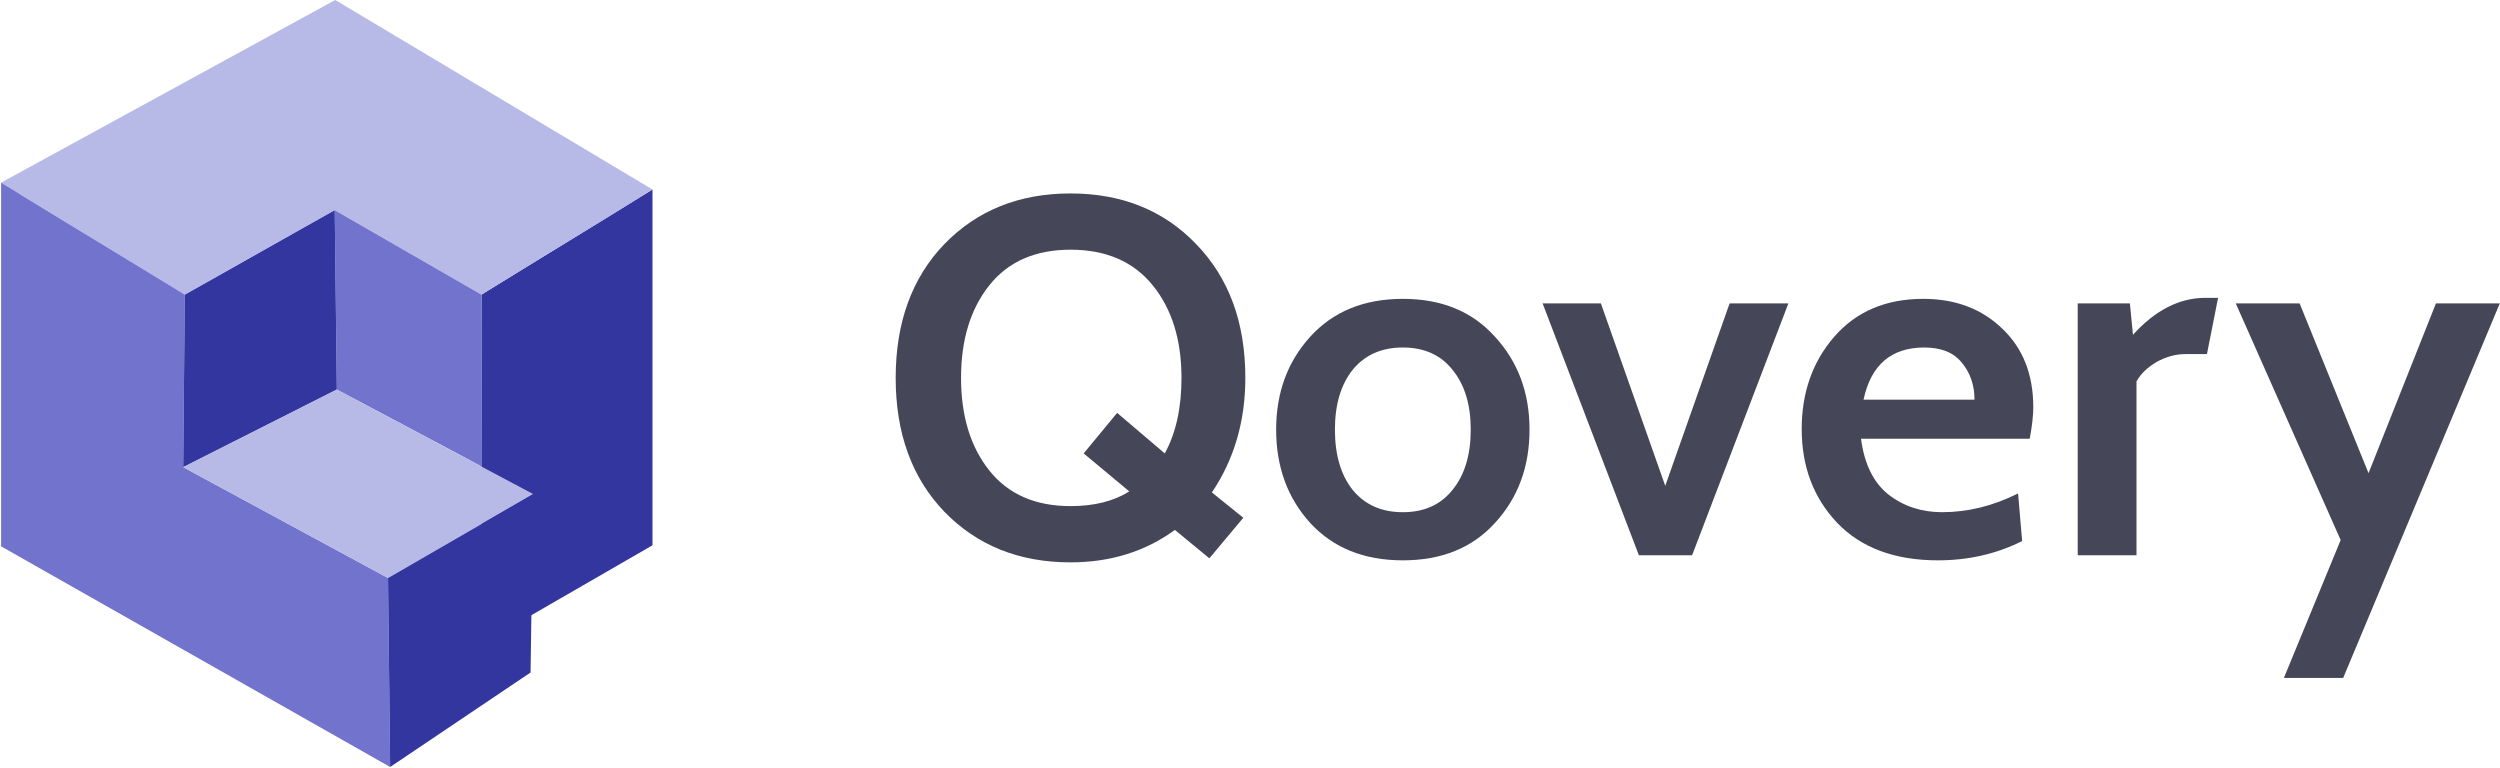
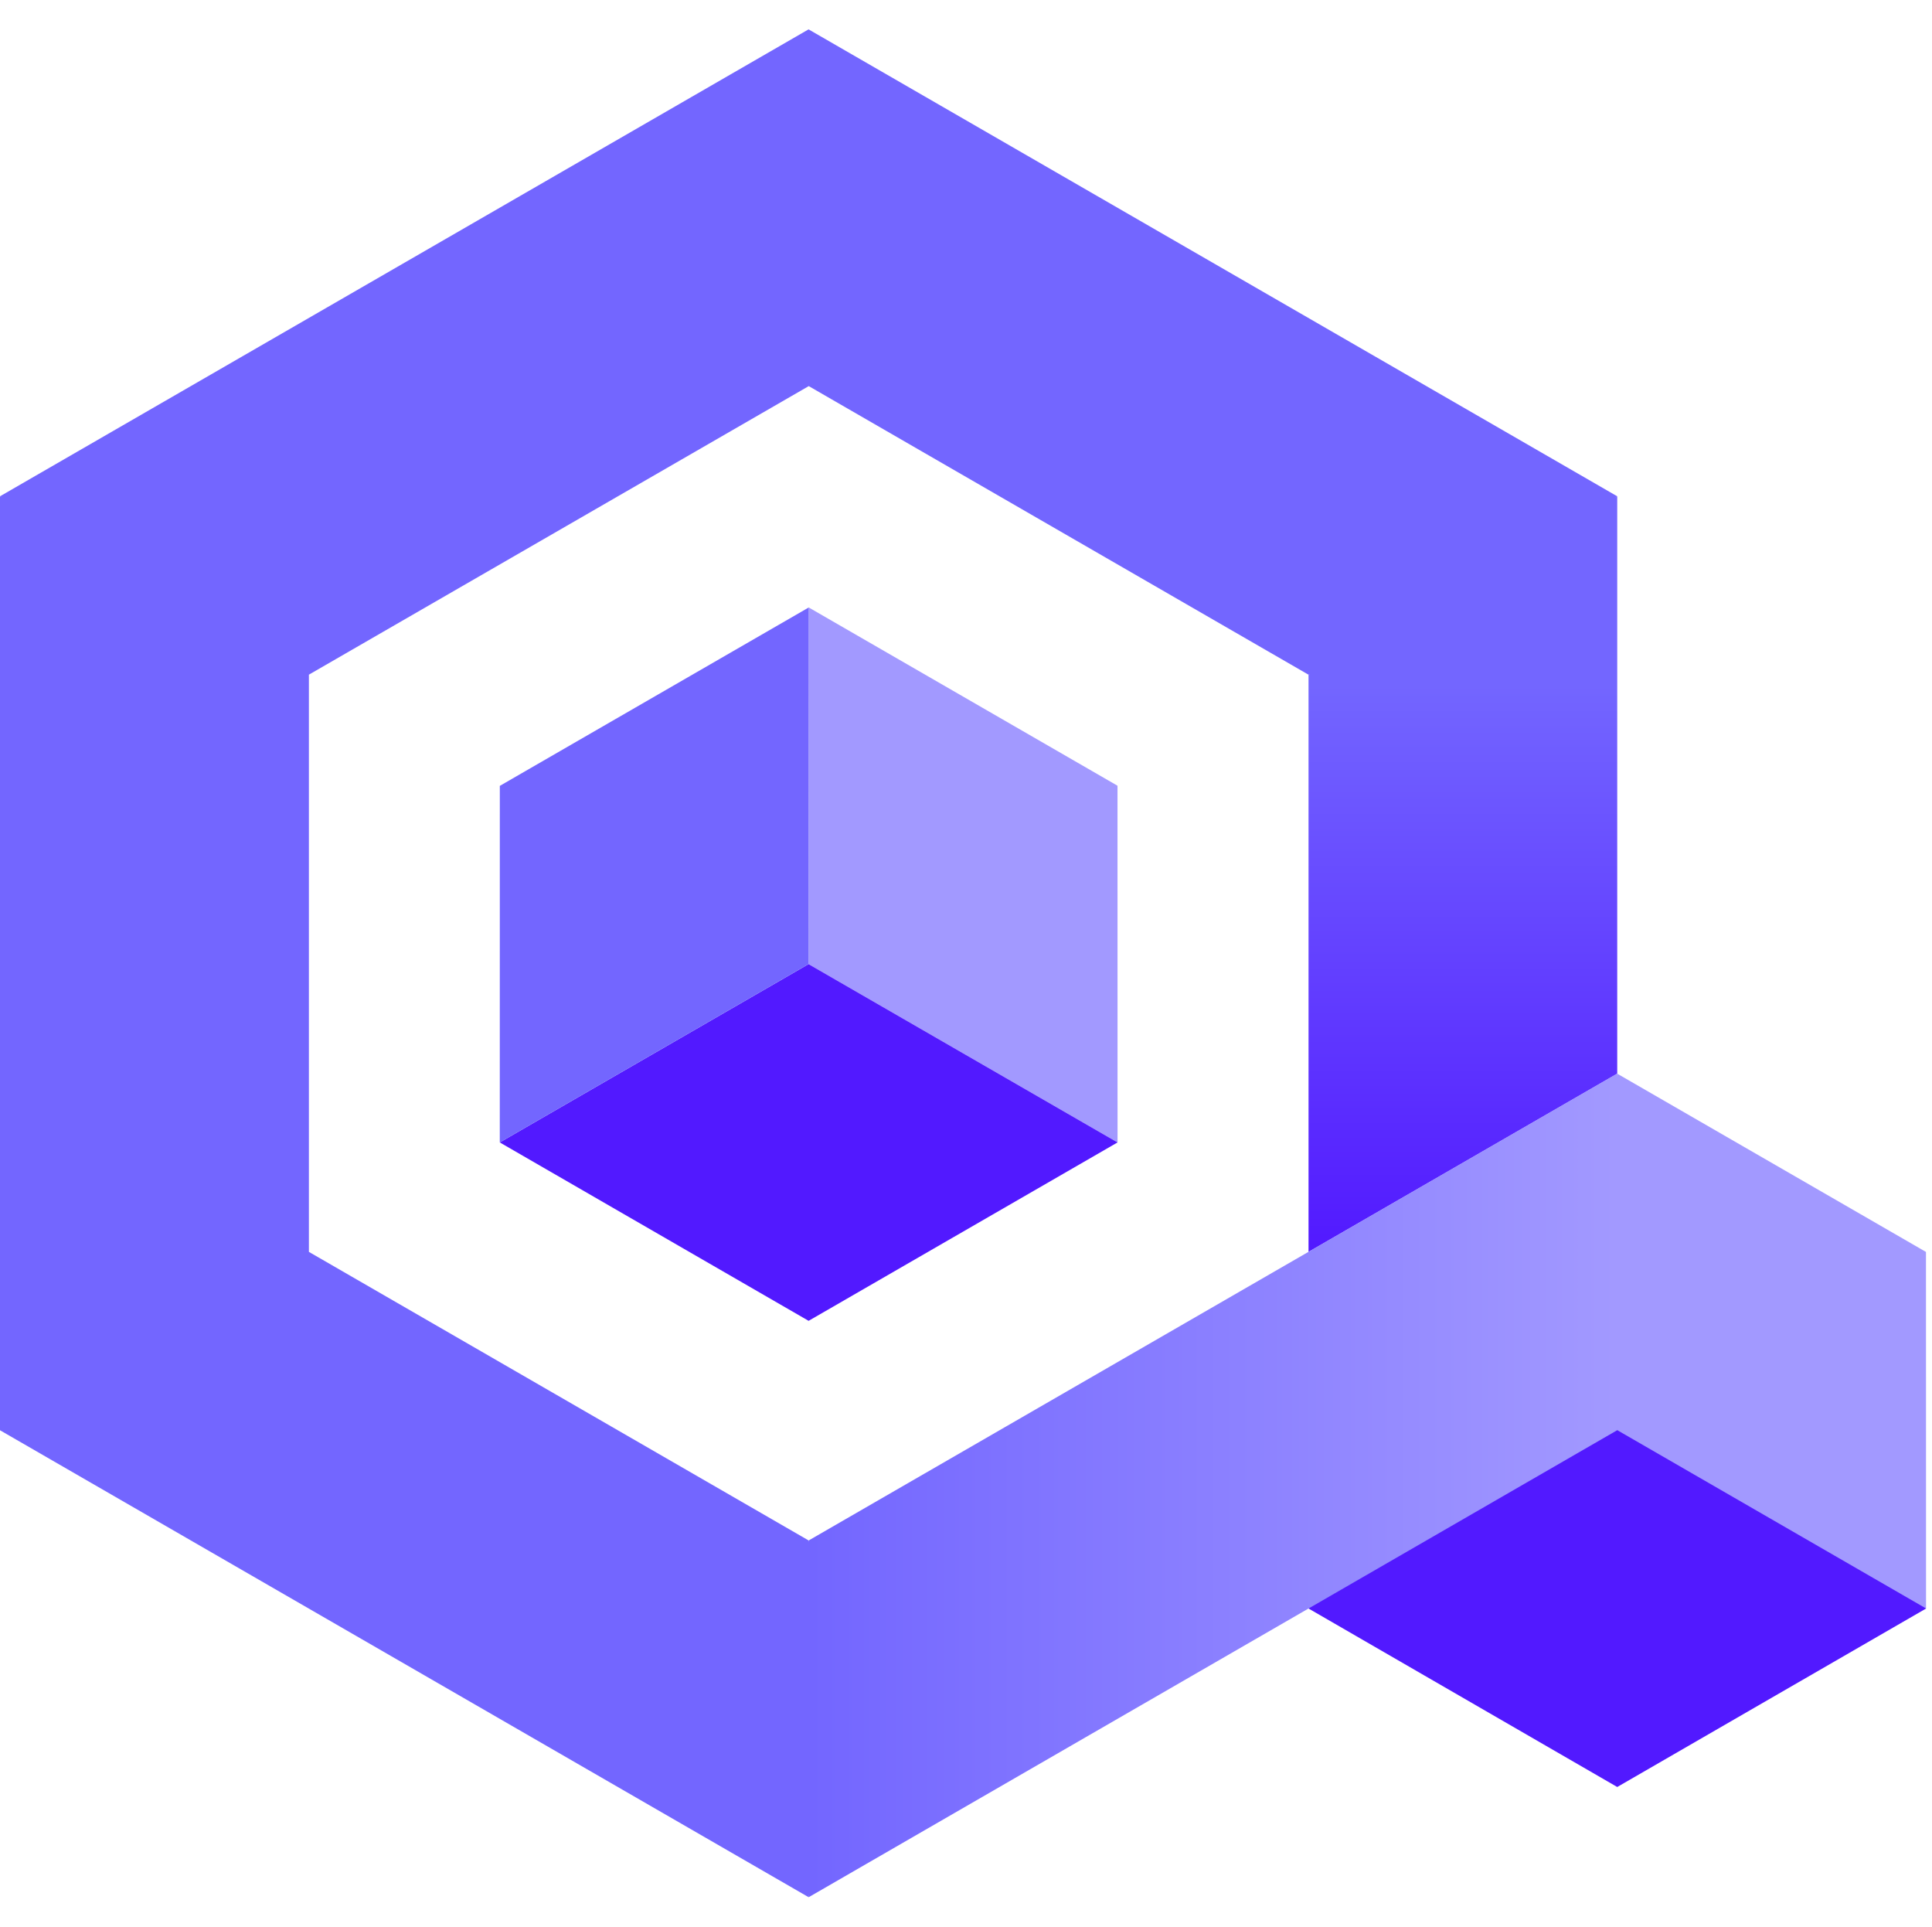
- <svg xmlns="http://www.w3.org/2000/svg" width="1059" height="325" viewBox="0 0 1059 325" fill="none">
-   <path d="M526.667 219.326L512.285 236.499L497.688 224.478C485.094 233.637 470.354 238.216 453.468 238.216C431.716 238.216 413.899 231.061 400.018 216.75C386.279 202.44 379.41 183.55 379.41 160.08C379.41 136.611 386.279 117.721 400.018 103.41C413.899 89.099 431.716 81.944 453.468 81.944C475.22 81.944 492.965 89.099 506.703 103.41C520.585 117.721 527.525 136.611 527.525 160.08C527.525 178.398 522.803 194.569 513.358 208.593L526.667 219.326ZM453.468 105.771C438.585 105.771 427.136 110.78 419.122 120.797C411.108 130.815 407.101 143.909 407.101 160.08C407.101 176.251 411.108 189.345 419.122 199.363C427.136 209.38 438.585 214.389 453.468 214.389C463.485 214.389 471.785 212.314 478.368 208.164L459.049 192.064L473.217 174.892L493.395 192.064C498.117 183.478 500.478 172.817 500.478 160.08C500.478 143.909 496.4 130.815 488.243 120.797C480.086 110.78 468.494 105.771 453.468 105.771Z" fill="#454658" />
-   <path d="M633.308 221.473C623.719 232.063 610.697 237.358 594.239 237.358C577.782 237.358 564.688 232.063 554.957 221.473C545.369 210.883 540.574 197.717 540.574 181.975C540.574 166.377 545.369 153.282 554.957 142.693C564.688 131.96 577.782 126.593 594.239 126.593C610.697 126.593 623.719 131.96 633.308 142.693C643.039 153.282 647.904 166.377 647.904 181.975C647.904 197.717 643.039 210.883 633.308 221.473ZM615.276 156.645C610.267 150.349 603.255 147.2 594.239 147.2C585.224 147.2 578.14 150.349 572.988 156.645C567.979 162.942 565.475 171.385 565.475 181.975C565.475 192.708 567.979 201.223 572.988 207.52C578.14 213.817 585.224 216.965 594.239 216.965C603.255 216.965 610.267 213.817 615.276 207.52C620.428 201.223 623.004 192.708 623.004 181.975C623.004 171.385 620.428 162.942 615.276 156.645Z" fill="#454658" />
-   <path d="M757.559 128.525L716.773 235.211H694.234L653.449 128.525H678.135L705.396 205.803L732.658 128.525H757.559Z" fill="#454658" />
-   <path d="M859.797 185.839H788.315C789.746 196.572 793.61 204.443 799.907 209.452C806.347 214.461 813.932 216.965 822.661 216.965C833.537 216.965 844.27 214.317 854.86 209.023L856.577 229.201C845.701 234.639 833.823 237.358 820.944 237.358C802.626 237.358 788.387 232.063 778.226 221.473C768.209 210.883 763.2 197.646 763.2 181.761C763.2 166.305 767.78 153.282 776.938 142.693C786.24 131.96 798.834 126.593 814.719 126.593C828.314 126.593 839.476 130.815 848.206 139.258C856.935 147.558 861.3 158.649 861.3 172.53C861.3 175.965 860.799 180.401 859.797 185.839ZM815.148 147.2C801.123 147.2 792.537 154.57 789.389 169.31H836.399C836.399 163.157 834.61 157.933 831.033 153.64C827.598 149.347 822.303 147.2 815.148 147.2Z" fill="#454658" />
-   <path d="M939.58 126.164L934.858 149.991H925.842C921.549 149.991 917.399 151.136 913.392 153.426C909.528 155.715 906.737 158.434 905.02 161.583V235.211H880.119V128.525H902.229L903.517 141.834C912.962 131.387 923.194 126.164 934.214 126.164H939.58Z" fill="#454658" />
-   <path d="M1058.91 128.525L992.578 287.159H967.463L991.504 228.771L947.07 128.525H974.117L1003.31 200.436L1031.86 128.525H1058.91Z" fill="#454658" />
-   <path d="M203.947 124.771V272.797L276.394 230.983V80.274L203.947 124.771Z" fill="#33369F" />
-   <path d="M142.008 0L0.467 77.367L78.057 124.771L141.785 88.994L203.946 124.771L276.394 80.274L142.008 0Z" fill="#B7B9E7" />
-   <path d="M0.467 77.367L78.281 124.771L77.61 197.89L164.369 244.847L165.263 324.897L0.467 231.43V77.367Z" fill="#7173CD" />
-   <path d="M141.785 88.994L203.947 124.771C203.947 124.771 204.116 198.88 204.116 197.762C208.632 199.932 142.679 165.019 142.679 165.019L141.785 88.994Z" fill="#7173CD" />
-   <path d="M77.61 197.889L142.679 165.019L141.784 88.994L78.281 124.771L77.61 197.889Z" fill="#33369F" />
-   <path d="M164.368 244.846L77.61 197.889L142.679 165.019L225.86 209.293L164.368 244.846Z" fill="#B7B9E7" />
-   <path d="M165.263 324.897L224.742 284.872L225.86 209.294L164.369 244.847L165.263 324.897Z" fill="#33369F" />
-   <path d="M8.09 82.062C31.345 96.373 55.026 110.473 78.281 124.783C99.523 112.932 120.549 100.847 141.792 88.996C162.587 100.847 183.172 112.92 203.967 124.771C225.209 111.355 246.693 98.852 267.83 85.528L141.805 9.838C97.308 33.988 52.811 57.913 8.09 82.062Z" fill="#B7B9E7" />
+ <svg xmlns="http://www.w3.org/2000/svg" width="329" height="328" viewBox="0 0 329 328" fill="none">
+   <path d="M275.398 182.797L264.772 249.633L327.984 273.877L327.974 213.146L275.398 182.797Z" fill="#A299FF" />
+   <path d="M0 243.506V84.496L52.602 101.175V213.136L137.708 262.271L144.067 286.511L137.708 323.008L0 243.506Z" fill="#7366FF" />
+   <path d="M137.721 65.737L52.602 114.863L0 84.496L137.69 5L275.398 84.496L246.344 107.644L222.828 114.872L137.721 65.737Z" fill="#7366FF" />
+   <path d="M328 273.854L275.398 304.243L222.828 273.854V213.139L328 273.854Z" fill="#5219FF" />
+   <path d="M137.721 103.424L137.69 164.145L190.307 194.503L190.298 133.772L137.721 103.424Z" fill="#A299FF" />
+   <path d="M137.69 164.146L85.107 194.503L137.699 224.877L190.307 194.503L137.69 164.146Z" fill="#5219FF" />
+   <path d="M137.721 103.424L85.114 133.797L85.107 194.503L137.69 164.145L137.721 103.424Z" fill="#7366FF" />
+   <path d="M275.398 84.496V182.797L222.828 213.139V114.872L275.398 84.496Z" fill="url(#paint0_linear)" />
+   <path d="M275.414 182.766L137.708 262.271V323.008L275.398 243.497L275.414 182.766Z" fill="url(#paint1_linear)" />
+   <defs>
+     <linearGradient id="paint0_linear" x1="249.114" y1="84.495" x2="249.114" y2="213.14" gradientUnits="userSpaceOnUse">
+       <stop offset="0.25" stop-color="#7366FF" />
+       <stop offset="1" stop-color="#5219FF" />
+     </linearGradient>
+     <linearGradient id="paint1_linear" x1="137.707" y1="252.888" x2="275.413" y2="252.888" gradientUnits="userSpaceOnUse">
+       <stop stop-color="#7366FF" />
+       <stop offset="1" stop-color="#A299FF" />
+     </linearGradient>
+   </defs>
</svg>
